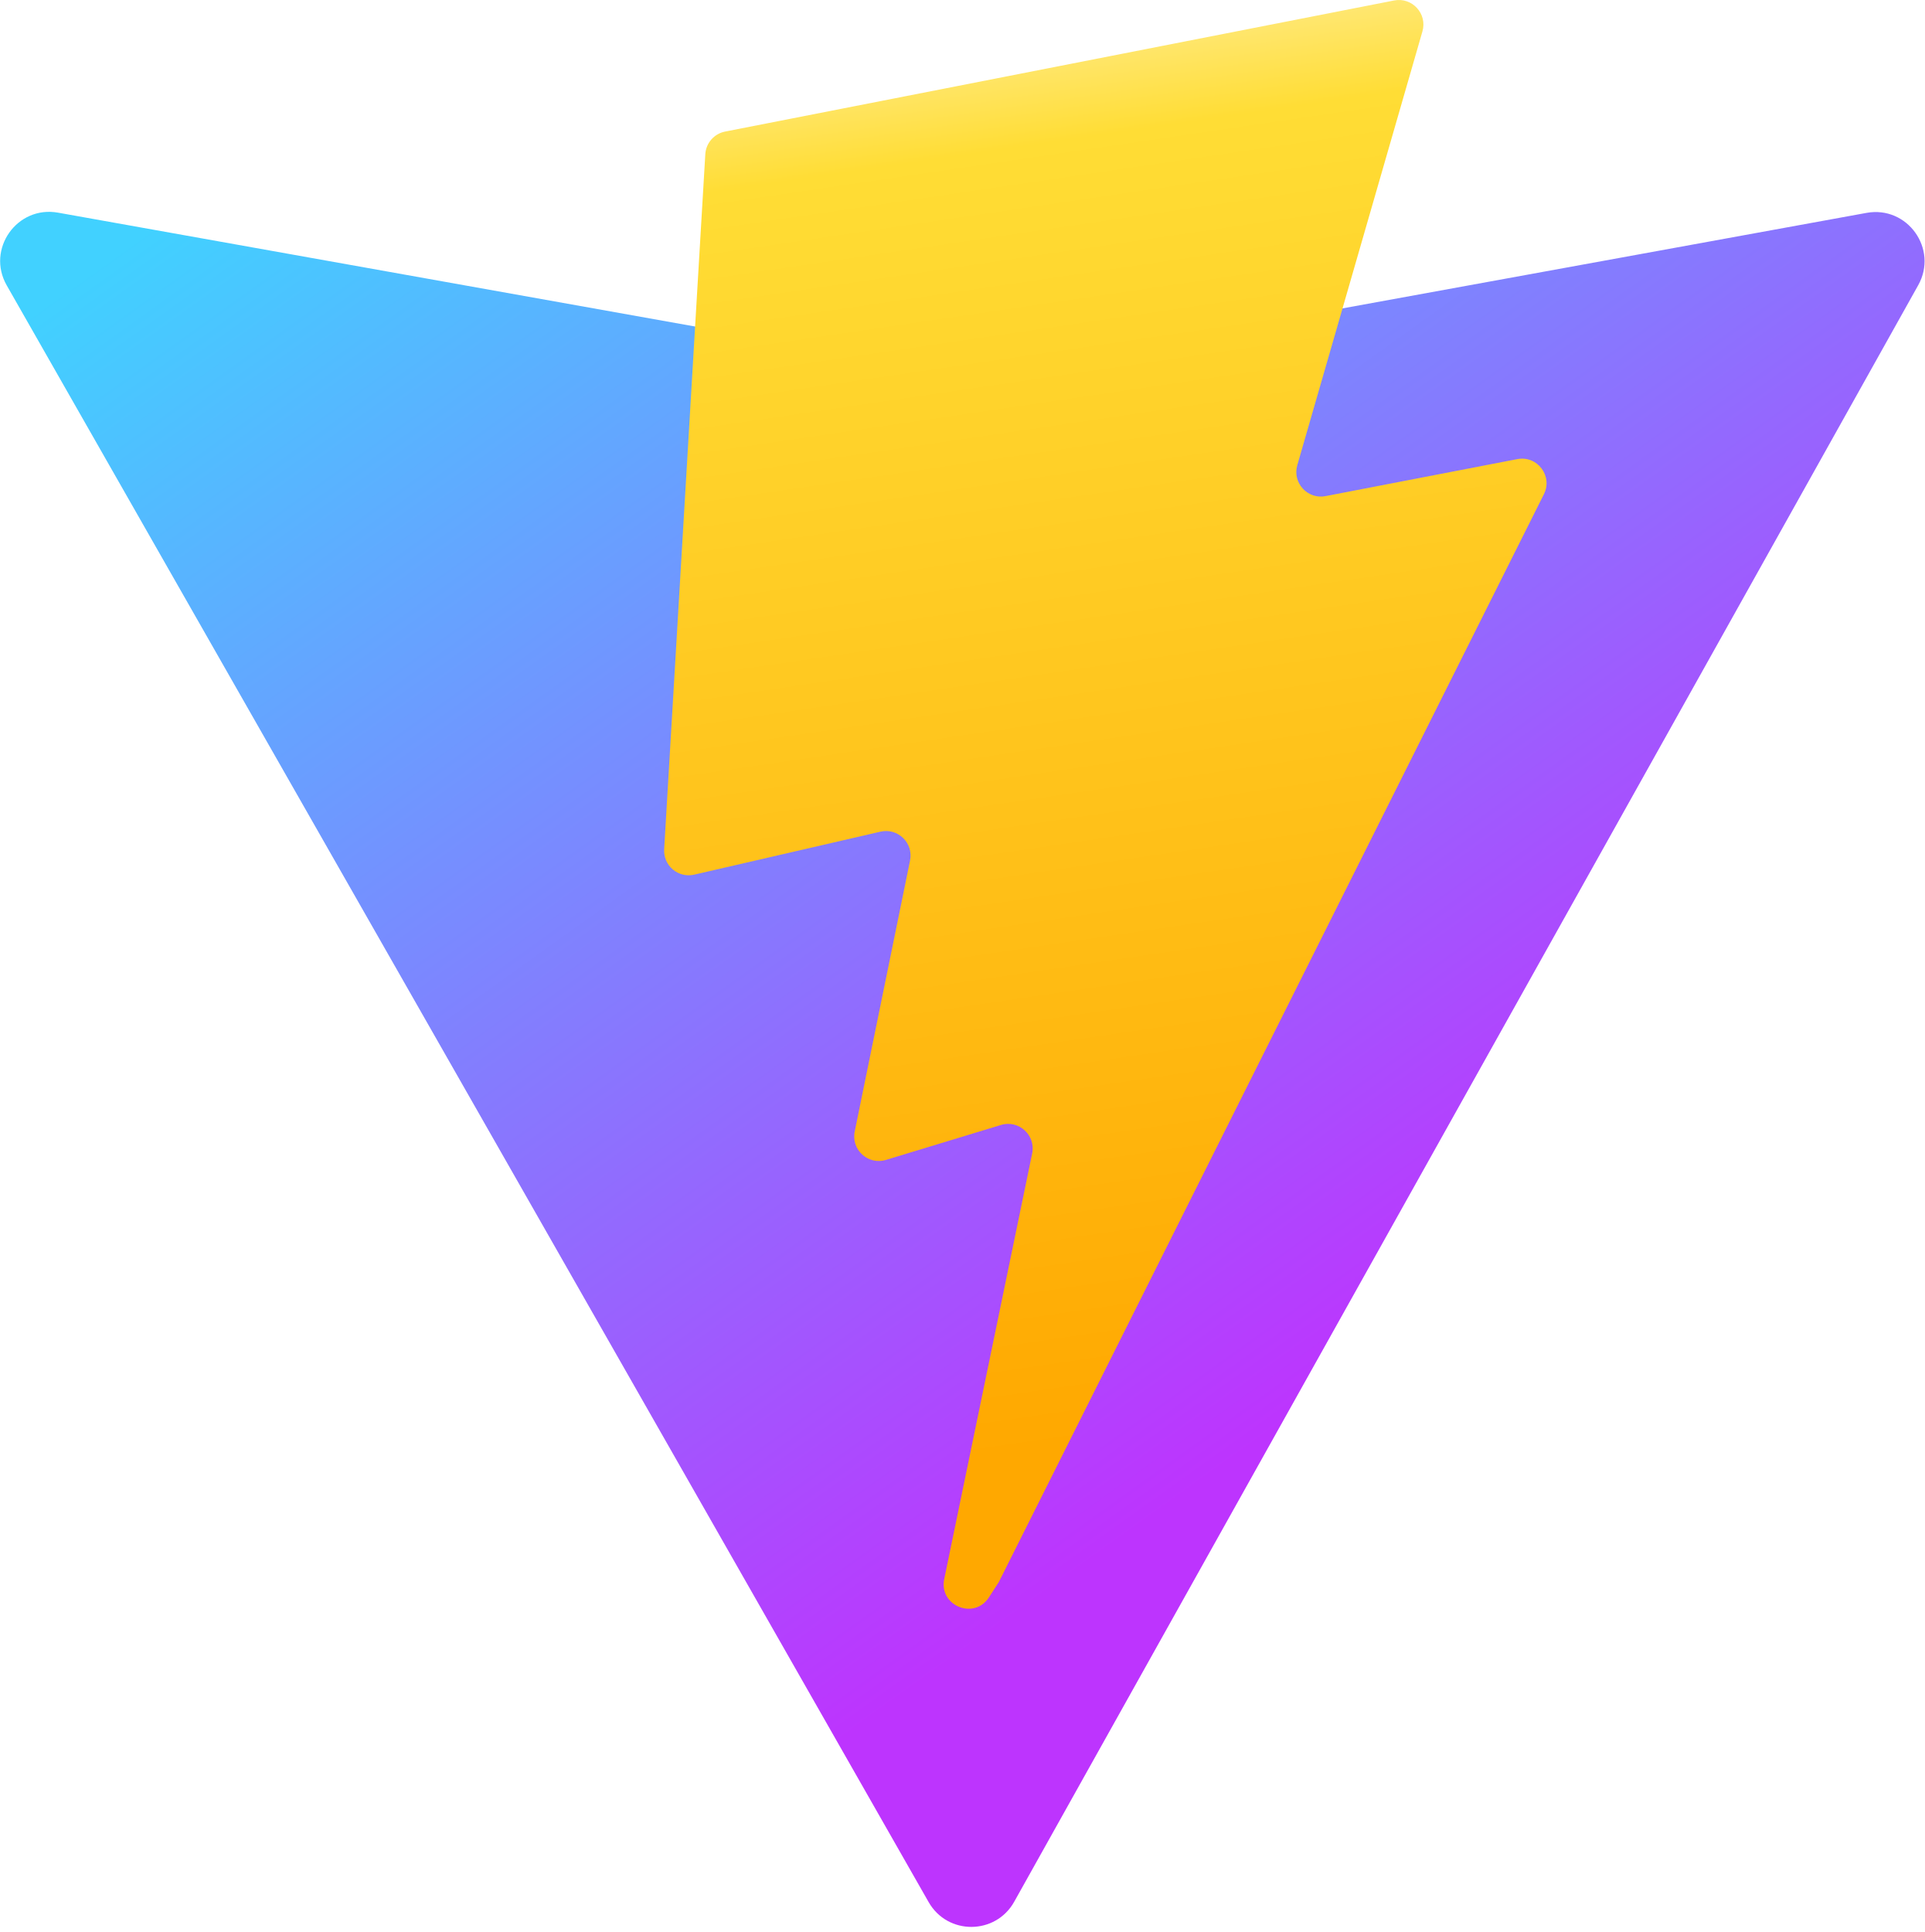
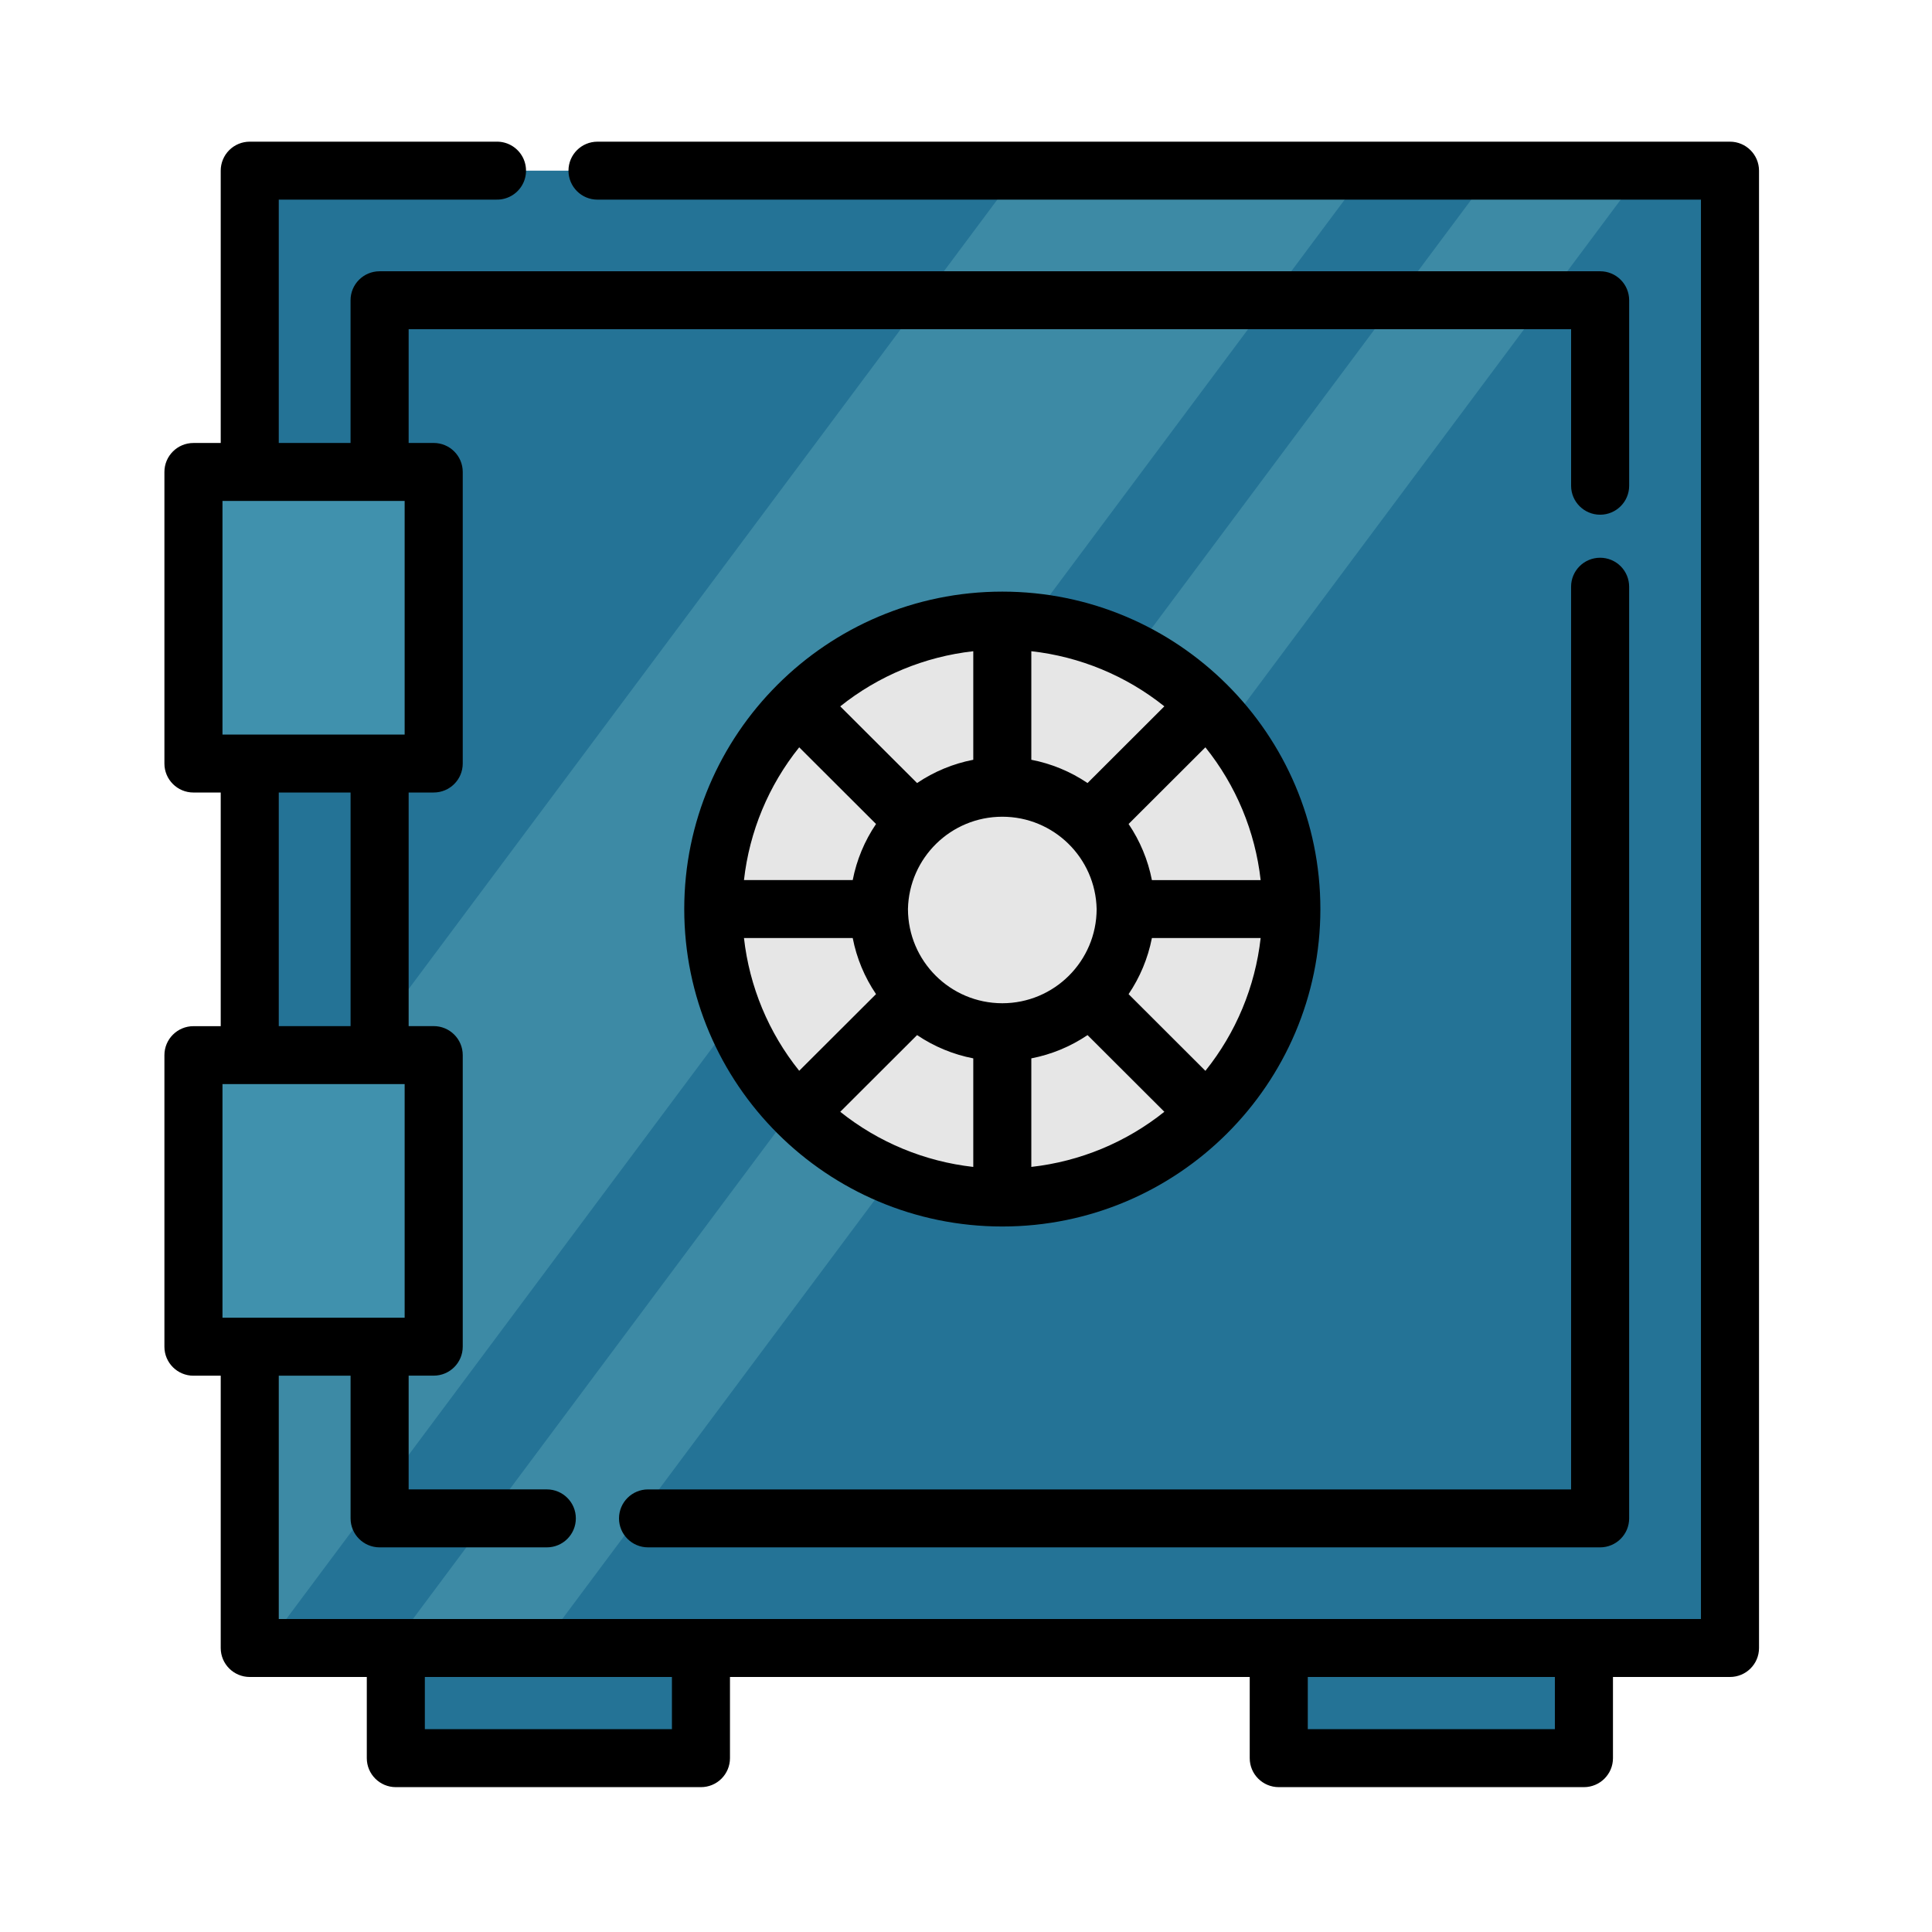
- <svg xmlns="http://www.w3.org/2000/svg" aria-hidden="true" role="img" class="iconify iconify--logos" width="31.88" height="32" preserveAspectRatio="xMidYMid meet" viewBox="0 0 256 257">
-   <defs>
-     <linearGradient id="IconifyId1813088fe1fbc01fb466" x1="-.828%" x2="57.636%" y1="7.652%" y2="78.411%">
-       <stop offset="0%" stop-color="#41D1FF" />
-       <stop offset="100%" stop-color="#BD34FE" />
-     </linearGradient>
-     <linearGradient id="IconifyId1813088fe1fbc01fb467" x1="43.376%" x2="50.316%" y1="2.242%" y2="89.03%">
-       <stop offset="0%" stop-color="#FFEA83" />
-       <stop offset="8.333%" stop-color="#FFDD35" />
-       <stop offset="100%" stop-color="#FFA800" />
-     </linearGradient>
-   </defs>
-   <path fill="url(#IconifyId1813088fe1fbc01fb466)" d="M255.153 37.938L134.897 252.976c-2.483 4.44-8.862 4.466-11.382.048L.875 37.958c-2.746-4.814 1.371-10.646 6.827-9.67l120.385 21.517a6.537 6.537 0 0 0 2.322-.004l117.867-21.483c5.438-.991 9.574 4.796 6.877 9.62Z" />
-   <path fill="url(#IconifyId1813088fe1fbc01fb467)" d="M185.432.063L96.44 17.501a3.268 3.268 0 0 0-2.634 3.014l-5.474 92.456a3.268 3.268 0 0 0 3.997 3.378l24.777-5.718c2.318-.535 4.413 1.507 3.936 3.838l-7.361 36.047c-.495 2.426 1.782 4.5 4.151 3.78l15.304-4.649c2.372-.72 4.652 1.36 4.15 3.788l-11.698 56.621c-.732 3.542 3.979 5.473 5.943 2.437l1.313-2.028l72.516-144.72c1.215-2.423-.88-5.186-3.54-4.672l-25.505 4.922c-2.396.462-4.435-1.77-3.759-4.114l16.646-57.705c.677-2.35-1.37-4.583-3.769-4.113Z" />
+ <svg xmlns="http://www.w3.org/2000/svg" width="800px" height="800px" viewBox="0 0 1024 1024" class="icon" version="1.1">
+   <path d="M132.369 90.453h784.543v783.019H132.369z" fill="#247396" />
+   <path d="M724.161 90.453L140.288 873.472h-7.93V637.156L540.046 90.453zM870.468 90.453l-583.908 783.019h-79.155L791.268 90.453z" fill="#3D8AA5" />
+   <path d="M102.537 250.14h127.317v154.544H102.537zM102.537 559.218h127.317v154.556H102.537z" fill="#4091AD" />
+   <path d="M378.049 481.815a153.19 152.895 0 1 0 306.381 0 153.19 152.895 0 1 0-306.381 0Z" fill="#E6E6E6" />
+   <path d="M209.783 873.472h161.724v58.379H209.783zM677.774 873.472h161.712v58.379H677.774z" fill="#247396" />
+   <path d="M916.912 75.093H316.666a15.36 15.36 0 1 0 0 30.72h584.875v752.299H147.752V729.134h38.059v75.639c0 8.476 6.884 15.36 15.383 15.36h88.656a15.36 15.36 0 1 0 0-30.72h-73.262v-60.291h13.278c8.499 0 15.394-6.872 15.394-15.36V559.218c0-8.465-6.884-15.36-15.394-15.36h-13.278V420.045h13.278c8.499 0 15.394-6.872 15.394-15.36V250.14c0-8.476-6.884-15.36-15.394-15.36h-13.278V174.49h616.129v82.955c0 8.476 6.884 15.36 15.383 15.36 8.499 0 15.394-6.872 15.394-15.36v-98.304a15.36 15.36 0 0 0-15.394-15.36H201.193c-8.499 0-15.394 6.872-15.394 15.36v75.639H147.752V105.802h115.28a15.36 15.36 0 1 0 0-30.709H132.369a15.36 15.36 0 0 0-15.383 15.36v144.338h-14.45c-8.499 0-15.394 6.872-15.394 15.36v154.544c0 8.476 6.884 15.36 15.394 15.36h14.45v123.836h-14.45c-8.499 0-15.394 6.872-15.394 15.36v154.544c0 8.476 6.884 15.36 15.394 15.36h14.45V873.472c0 8.476 6.884 15.36 15.394 15.36h62.032v43.031c0 8.476 6.884 15.36 15.383 15.36h161.724a15.36 15.36 0 0 0 15.383-15.36V888.832h275.479v43.031c0 8.476 6.884 15.36 15.394 15.36h161.724c8.499 0 15.406-6.872 15.406-15.36V888.832h62.02c8.499 0 15.394-6.872 15.394-15.36V90.453A15.406 15.406 0 0 0 916.912 75.093zM117.919 574.578h96.552v123.847H117.919V574.578z m0-185.253V265.489h96.552v123.836H117.919z m29.833 30.72h38.059v123.824H147.752V420.045z m208.384 496.447h-130.958v-27.671h130.958v27.671z m467.979 0h-130.958v-27.671h130.958v27.671z" fill="" />
+   <path d="M328.09 804.773c0 8.476 6.884 15.36 15.383 15.36h504.616c8.488 0 15.394-6.872 15.394-15.36v-493.796a15.36 15.36 0 0 0-15.394-15.36c-8.488 0-15.383 6.872-15.383 15.36v478.447h-489.244a15.36 15.36 0 0 0-15.371 15.349z" fill="" />
+   <path d="M699.824 481.826c0-92.774-75.617-168.255-168.573-168.255-92.956 0-168.585 75.48-168.585 168.255s75.617 168.243 168.585 168.243c92.945 0 168.573-75.469 168.573-168.243z m-218.59 0a50.017 50.017 0 0 1 100.011 0 50.028 50.028 0 0 1-50.005 49.914 50.039 50.039 0 0 1-50.005-49.914z m65.388 79.132a80.612 80.612 0 0 0 29.798-12.334l40.71 40.641a137.17 137.17 0 0 1-70.508 29.218v-57.526z m51.553-34.042c5.973-8.829 10.24-18.898 12.356-29.73h57.64a136.863 136.863 0 0 1-29.286 70.383l-40.71-40.653z m12.356-60.45a80.6 80.6 0 0 0-12.356-29.73l40.71-40.641a136.693 136.693 0 0 1 29.286 70.372H610.532z m-34.111-51.439a80.612 80.612 0 0 0-29.798-12.334v-57.537a137.262 137.262 0 0 1 70.508 29.218l-40.71 40.653z m-60.564-12.334a80.555 80.555 0 0 0-29.787 12.334l-40.721-40.641a137.262 137.262 0 0 1 70.508-29.218v57.526z m-51.541 34.042a80.213 80.213 0 0 0-12.356 29.73h-57.64a136.761 136.761 0 0 1 29.275-70.372l40.721 40.641z m-12.356 60.439a80.213 80.213 0 0 0 12.356 29.73l-40.721 40.63a136.727 136.727 0 0 1-29.275-70.372l57.64 0.011z m34.111 51.45a80.748 80.748 0 0 0 29.787 12.334v57.537a137.455 137.455 0 0 1-70.508-29.218l40.721-40.653z" fill="" />
</svg>
